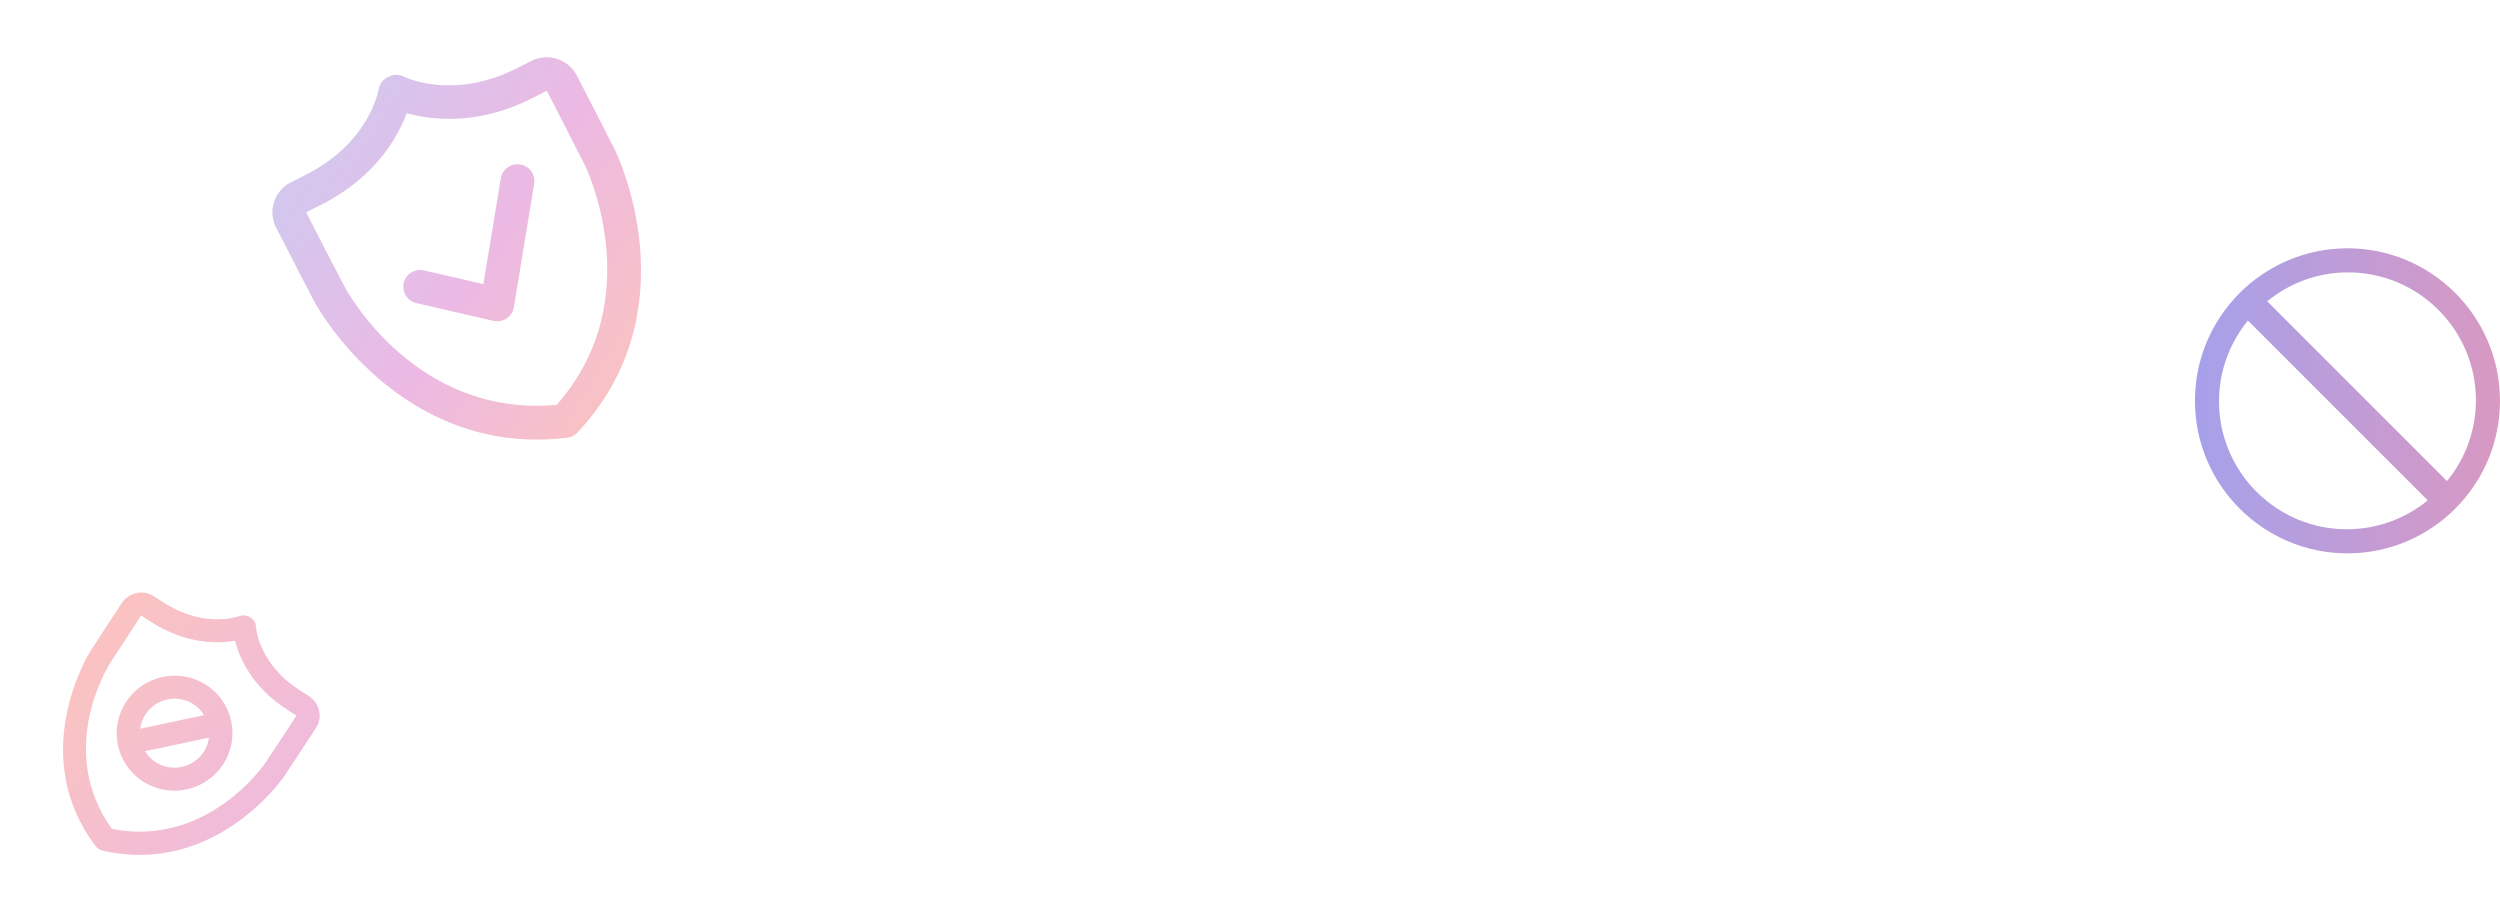
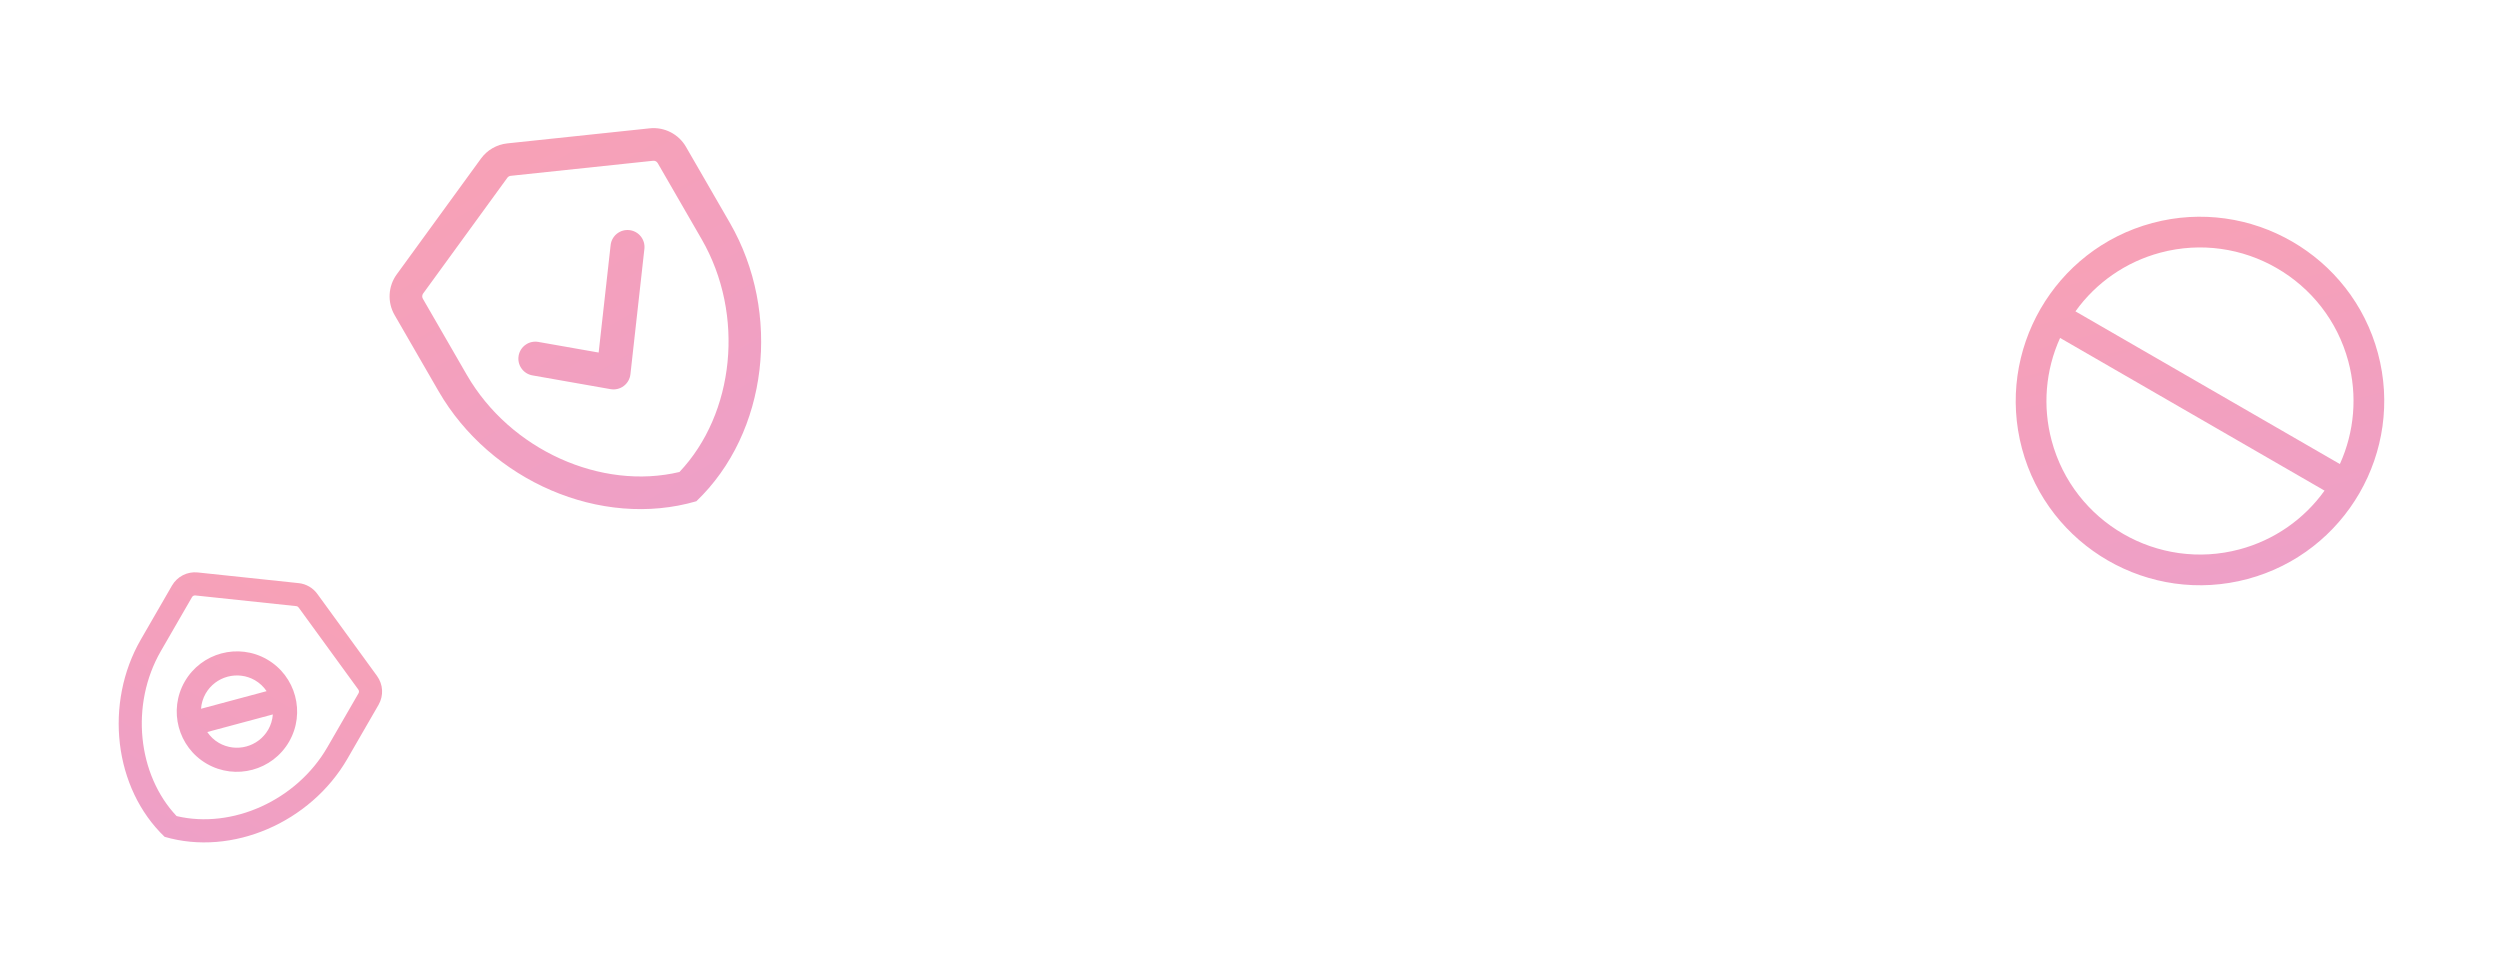
- <svg xmlns="http://www.w3.org/2000/svg" width="336" height="123" fill="none">
-   <path opacity=".9" fill-rule="evenodd" clip-rule="evenodd" d="M328.876 64.662 304.71 40.494a17.103 17.103 0 0 1 10.869-3.885c9.475 0 17.184 7.71 17.184 17.185 0 4.12-1.461 7.903-3.887 10.868ZM298.237 53.95c0-4.12 1.459-7.905 3.885-10.869l24.167 24.166a17.097 17.097 0 0 1-10.867 3.887c-9.476 0-17.185-7.71-17.185-17.184ZM315.5 33.37c-11.304 0-20.5 9.196-20.5 20.5 0 11.302 9.196 20.5 20.5 20.5 11.302 0 20.5-9.198 20.5-20.5 0-11.304-9.198-20.5-20.5-20.5Z" fill="url(#a)" fill-opacity=".5" />
-   <path opacity=".3" fill-rule="evenodd" clip-rule="evenodd" d="M20.914 102.433a4.564 4.564 0 0 1-1.421-1.47l8.586-1.823a4.579 4.579 0 0 1-.701 1.92 4.703 4.703 0 0 1-6.464 1.373Zm5.094-7.788a4.566 4.566 0 0 1 1.422 1.471l-8.586 1.824a4.583 4.583 0 0 1 .7-1.922 4.703 4.703 0 0 1 6.464-1.373Zm1.703-2.597c-3.598-2.317-8.43-1.29-10.774 2.288a7.698 7.698 0 0 0 2.274 10.693c3.598 2.317 8.43 1.291 10.774-2.288a7.699 7.699 0 0 0-2.274-10.693Zm9.586 8.021a326.07 326.07 0 0 1-1.704 2.572c-.077.115-7.769 11.293-20.556 8.762-7.505-10.507-.592-21.712-.29-22.188.458-.715 1.212-1.881 1.677-2.591l2.55-3.894 1.304.84c4.726 3.045 9.014 2.944 11.31 2.555.576 2.24 2.228 6.165 6.954 9.21l1.305.84-2.55 3.894Zm4.25-6.49-1.305-.84c-5.48-3.53-5.836-8.342-5.848-8.537-.025-.562-.367-1.017-.833-1.263-.391-.232-.872-.313-1.335-.142-.192.072-4.77 1.707-10.249-1.822l-1.305-.84a3.134 3.134 0 0 0-4.308.914l-2.55 3.894c-.47.718-1.232 1.897-1.694 2.62-.088.136-8.635 13.814.749 26.184.007.009.016.015.022.022.104.134.227.252.372.345.145.093.302.156.467.196.011.003.02.009.031.012 15.21 3.472 24.332-9.837 24.422-9.971a347.16 347.16 0 0 0 1.723-2.601l2.55-3.894a3.078 3.078 0 0 0-.91-4.277Z" fill="url(#b)" />
-   <path opacity=".3" fill-rule="evenodd" clip-rule="evenodd" d="M69.917 22.105a2.265 2.265 0 0 1 1.875 2.596l-2.729 16.593a2.245 2.245 0 0 1-1.205 1.644 2.27 2.27 0 0 1-1.54.184L55.971 40.74a2.267 2.267 0 0 1-1.711-2.71 2.264 2.264 0 0 1 2.721-1.688l7.987 1.84 2.34-14.221a2.26 2.26 0 0 1 2.608-1.855Zm6.68-3.863c.565 1.1 1.48 2.907 2.035 4.014.09.18 8.728 17.977-3.817 32.15-18.86 1.731-28.097-15.114-28.483-15.84a496.674 496.674 0 0 1-2.08-3.99l-3.104-6.038 2.022-1.02c7.322-3.698 10.32-9.144 11.497-12.308 3.272.917 9.48 1.714 16.804-1.985l2.021-1.02 3.104 6.037ZM71.423 8.18 69.402 9.2c-8.49 4.288-14.884 1.218-15.139 1.093-.735-.38-1.562-.284-2.218.119-.582.324-1.034.867-1.153 1.57-.05.292-1.303 7.224-9.791 11.51l-2.022 1.021a4.493 4.493 0 0 0-1.974 6.067l3.104 6.037c.571 1.11 1.518 2.929 2.102 4.034.11.21 11.31 20.904 33.912 18.182.017-.003.03-.01.045-.012.244-.035.486-.1.71-.214.224-.113.418-.267.59-.442.012-.011.026-.019.038-.03 15.508-16.523 5.198-37.666 5.091-37.879A508.842 508.842 0 0 0 80.64 16.2l-3.104-6.037a4.572 4.572 0 0 0-6.112-1.983Z" fill="url(#c)" />
+ <svg xmlns="http://www.w3.org/2000/svg" width="346" height="132" fill="none">
+   <g fill-rule="evenodd" clip-rule="evenodd" opacity=".4">
+     <path fill="url(#a)" d="m41 83.887-13.97-1.478a.468.468 0 0 0-.455.232l-4.31 7.465c-4.275 7.405-3.225 17.124 2.177 22.84 7.652 1.82 16.593-2.13 20.869-9.535l4.31-7.465a.468.468 0 0 0-.027-.51l-8.265-11.36a.468.468 0 0 0-.33-.19Zm.337-3.182c1.031.109 1.97.65 2.58 1.49l8.264 11.359a3.668 3.668 0 0 1 .21 3.992l-4.31 7.465c-5.088 8.814-15.946 13.536-25.296 10.806-7.04-6.733-8.38-18.497-3.29-27.311l4.31-7.465a3.668 3.668 0 0 1 3.561-1.814l13.97 1.478Zm-12.715 25.002c-3.98-2.298-5.346-7.408-3.048-11.388 2.3-3.983 7.407-5.354 11.387-3.056 3.98 2.297 5.346 7.407 3.047 11.389-2.299 3.981-7.407 5.352-11.386 3.055Zm8.499-4.722a4.95 4.95 0 0 0 .639-2.107l-9.074 2.434c.408.596.937 1.12 1.604 1.505a5.007 5.007 0 0 0 6.831-1.832Zm-8.66-5a4.954 4.954 0 0 0-.638 2.108l9.075-2.436a4.946 4.946 0 0 0-1.604-1.507 5.01 5.01 0 0 0-6.833 1.835Z" />
+     <path fill="url(#b)" d="M70.217 24.602 58.56 40.626a.66.66 0 0 0-.037.718l6.079 10.53c6.03 10.446 18.643 16.018 29.436 13.45 7.621-8.063 9.101-21.772 3.07-32.218l-6.079-10.53a.66.66 0 0 0-.64-.326L70.68 24.334a.66.66 0 0 0-.464.268Zm-3.65-2.655a5.174 5.174 0 0 1 3.64-2.101l19.706-2.085a5.173 5.173 0 0 1 5.024 2.558l6.08 10.53c7.178 12.434 5.288 29.027-4.642 38.524-13.19 3.851-28.505-2.809-35.683-15.242l-6.08-10.53a5.174 5.174 0 0 1 .297-5.63l11.658-16.024ZM87.25 51.804a2.352 2.352 0 0 1-2.742 2.055l-10.818-1.905a2.355 2.355 0 0 1-1.912-2.724 2.348 2.348 0 0 1 2.723-1.908l8.352 1.47 1.665-14.932a2.352 2.352 0 0 1 4.673.524l-1.941 17.42Z" />
+     <path fill="url(#c)" d="M311.078 80.13c-13.582 3.64-27.592-4.45-31.232-18.032-3.639-13.582 4.45-27.592 18.032-31.231 13.582-3.64 27.592 4.45 31.231 18.031 3.64 13.583-4.449 27.593-18.031 31.232Zm-27.126-19.132c3.032 11.319 14.708 18.06 26.026 15.027a21.157 21.157 0 0 0 11.739-8.122L285.116 46.77a21.15 21.15 0 0 0-1.164 14.227Zm15.026-26.026a21.145 21.145 0 0 0-11.737 8.12l36.598 21.131a21.151 21.151 0 0 0 1.165-14.225c-3.033-11.318-14.708-18.059-26.026-15.026Z" />
+   </g>
  <defs>
-     <linearGradient id="a" x1="295.263" y1="73.844" x2="335.736" y2="73.844" gradientUnits="userSpaceOnUse">
-       <stop stop-color="#392DD1" />
-       <stop offset="1" stop-color="#A91B78" />
+     <linearGradient id="a" x1="33.681" x2="13.681" y1="75.92" y2="110.561" gradientUnits="userSpaceOnUse">
+       <stop stop-color="#EC1349" />
+       <stop offset="1" stop-color="#D41173" />
    </linearGradient>
-     <linearGradient id="b" x1="42.96" y1="114.9" x2="3.934" y2="87.223" gradientUnits="userSpaceOnUse">
-       <stop stop-color="#BF14A2" />
-       <stop offset="1" stop-color="#F73A1C" />
+     <linearGradient id="b" x1="55.323" x2="83.534" y1="27.924" y2="76.787" gradientUnits="userSpaceOnUse">
+       <stop stop-color="#EC1349" />
+       <stop offset="1" stop-color="#D41173" />
    </linearGradient>
-     <linearGradient id="c" x1="36.607" y1="7.692" x2="95.487" y2="43.907" gradientUnits="userSpaceOnUse">
-       <stop stop-color="#4C54D2" />
-       <stop offset=".563" stop-color="#BF14A2" />
-       <stop offset="1" stop-color="#F73A1C" />
+     <linearGradient id="c" x1="282.19" x2="295.39" y1="35.07" y2="84.333" gradientUnits="userSpaceOnUse">
+       <stop stop-color="#EC1349" />
+       <stop offset="1" stop-color="#D41173" />
    </linearGradient>
  </defs>
</svg>
